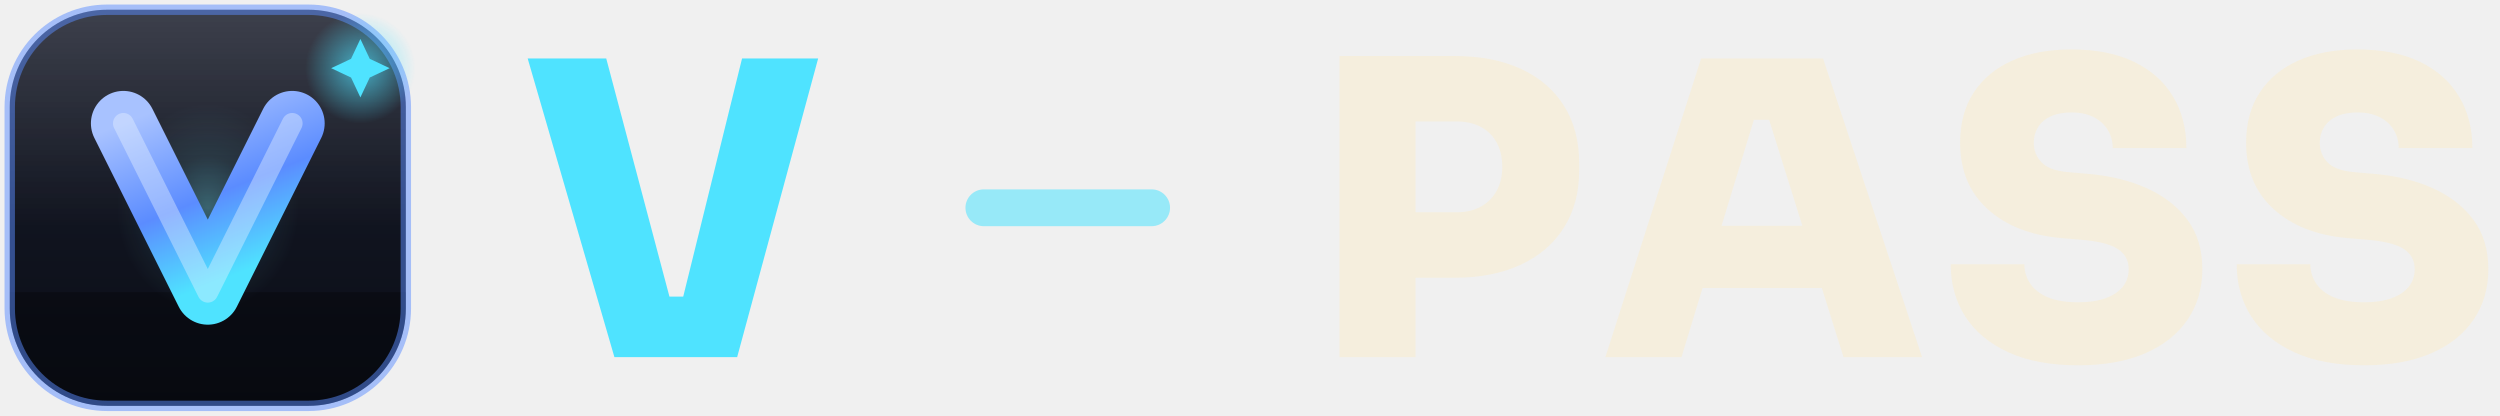
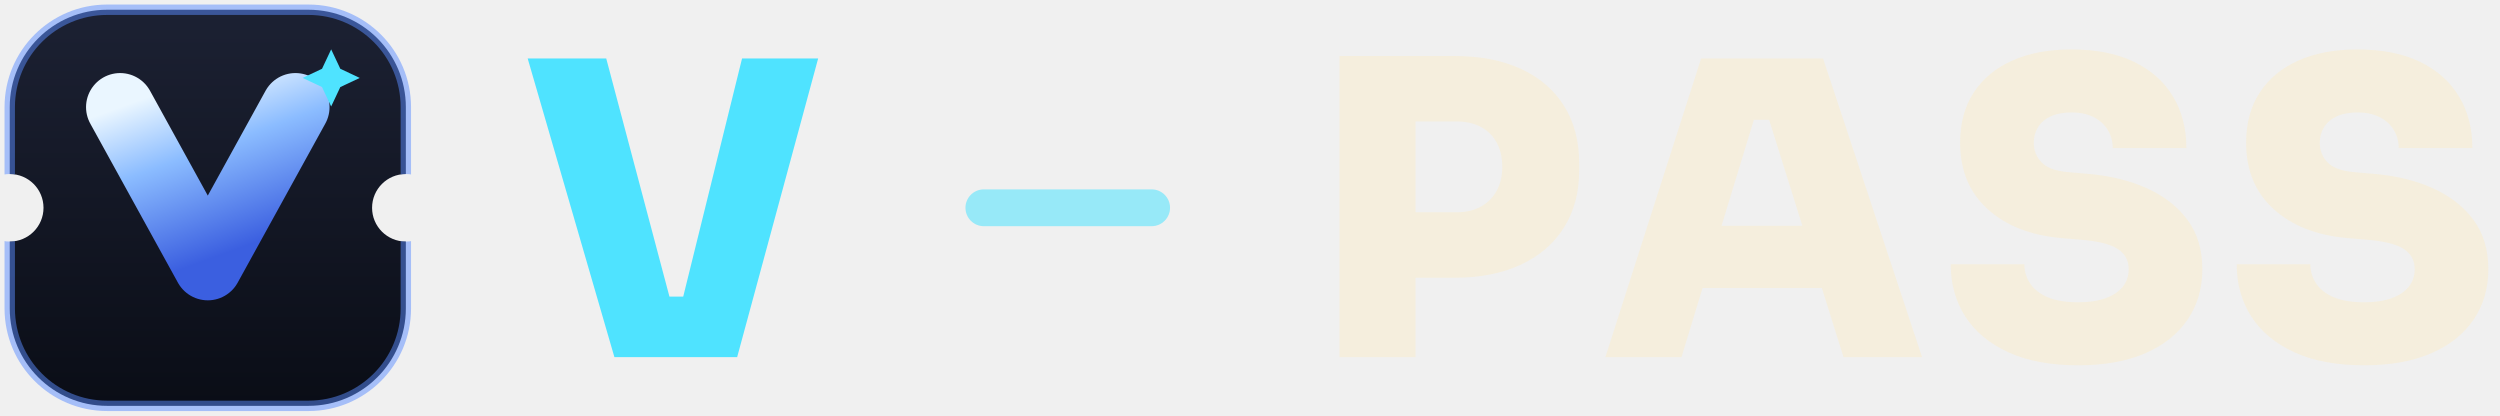
<svg xmlns="http://www.w3.org/2000/svg" viewBox="0 0 385 64" width="385" height="64" role="img" aria-label="V-Pass">
  <defs>
    <linearGradient id="lk-badge" x1="0" y1="0" x2="0" y2="1">
-       <stop offset="0" stop-color="#181c2a" />
+       <stop offset="0" stop-color="#1c2133" />
      <stop offset="1" stop-color="#0a0d16" />
    </linearGradient>
-     <linearGradient id="lk-sheen" x1="0" y1="0" x2="0" y2="1">
-       <stop offset="0" stop-color="#ffffff" stop-opacity="0.16" />
-       <stop offset="0.55" stop-color="#ffffff" stop-opacity="0" />
+     <linearGradient id="lk-v" x1="0" y1="0" x2="0.4" y2="1">
+       <stop offset="0" stop-color="#eaf6ff" />
+       <stop offset="0.4" stop-color="#8bbcff" />
+       <stop offset="1" stop-color="#3b5fe0" />
    </linearGradient>
-     <linearGradient id="lk-v" x1="0" y1="0" x2="0.4" y2="1">
-       <stop offset="0" stop-color="#a8c2ff" />
-       <stop offset="0.55" stop-color="#5b8cff" />
-       <stop offset="1" stop-color="#4fe3ff" />
-     </linearGradient>
-     <radialGradient id="lk-halo">
-       <stop offset="0" stop-color="#4fe3ff" stop-opacity="0.7" />
-       <stop offset="1" stop-color="#4fe3ff" stop-opacity="0" />
-     </radialGradient>
-     <radialGradient id="lk-aperture">
-       <stop offset="0" stop-color="#7ff0ff" stop-opacity="0.35" />
-       <stop offset="0.5" stop-color="#7ff0ff" stop-opacity="0.1" />
-       <stop offset="1" stop-color="#7ff0ff" stop-opacity="0" />
-     </radialGradient>
-     <clipPath id="lk-clip">
-       <rect x="1.5" y="1.5" width="61" height="61" rx="15" />
-     </clipPath>
+     <mask id="lk-m" maskUnits="userSpaceOnUse" x="0" y="0" width="64" height="64">
+       <rect width="64" height="64" fill="#fff" />
+       <circle cx="1.5" cy="32" r="5.2" fill="#000" />
+       <circle cx="62.5" cy="32" r="5.2" fill="#000" />
+     </mask>
  </defs>
-   <rect x="1.5" y="1.5" width="61" height="61" rx="15" fill="url(#lk-badge)" />
-   <g clip-path="url(#lk-clip)">
-     <rect x="1.5" y="1.5" width="61" height="61" rx="15" fill="url(#lk-sheen)" />
-     <rect x="1.5" y="45" width="61" height="17.5" fill="#000000" opacity="0.3" />
-   </g>
-   <rect x="1.5" y="1.5" width="61" height="61" rx="15" fill="none" stroke="#5b8cff" stroke-opacity="0.5" stroke-width="1.6" />
-   <ellipse cx="32" cy="32" rx="14" ry="16" fill="url(#lk-aperture)" />
-   <circle cx="55.5" cy="10.5" r="8.5" fill="url(#lk-halo)" />
-   <path d="M19 19 L32 45 L45 19" fill="none" stroke-linecap="round" stroke-linejoin="round" stroke="url(#lk-v)" stroke-width="10" />
-   <path d="M19 19 L32 45 L45 19" fill="none" stroke-linecap="round" stroke-linejoin="round" stroke="#eaf4ff" stroke-opacity="0.4" stroke-width="3.2" />
-   <path d="M55.5 6 L56.94 9.06 L60 10.5 L56.94 11.94 L55.5 15 L54.06 11.94 L51 10.5 L54.06 9.06 Z" fill="#4fe3ff" />
+   <rect x="1.5" y="1.5" width="61" height="61" rx="15" fill="url(#lk-badge)" mask="url(#lk-m)" />
+   <rect x="1.5" y="1.5" width="61" height="61" rx="15" fill="none" stroke="#5b8cff" stroke-opacity="0.5" stroke-width="1.6" mask="url(#lk-m)" />
+   <path d="M18.5 16.5 L32 41 L45.5 16.5" fill="none" stroke-linecap="round" stroke-linejoin="round" stroke="url(#lk-v)" stroke-width="10.5" />
+   <path d="M51 7.6 L52.408 10.592 L55.4 12 L52.408 13.408 L51 16.4 L49.592 13.408 L46.6 12 L49.592 10.592 Z" fill="#4fe3ff" />
  <g transform="translate(80 9) scale(0.06301)">
    <path d="M232 730 20 0H212L371 599L336 582H432L396 599L544 0H730L532 730Z" fill="#4fe3ff" />
    <path d="M2170 536V376H2290Q2324 376 2349 362.5Q2374 349 2388 324Q2402 299 2402 265Q2402 230 2388 205Q2374 180 2349 167Q2324 154 2290 154H2170V-6H2285Q2379 -6 2447.5 25.5Q2516 57 2553 116Q2590 175 2590 257V273Q2590 354 2553 413Q2516 472 2447.5 504Q2379 536 2285 536ZM2004 730V-6H2190V730Z" fill="#f5eedd" />
    <path d="M2654 730 2888 0H3186L3428 730H3236L3048 130L3101 150H2969L3023 130L2840 730ZM2845 561 2901 409H3178L3234 561Z" fill="#f5eedd" />
    <path d="M3810 750Q3708 750 3638.5 718Q3569 686 3533.5 630.5Q3498 575 3498 503H3678Q3678 529 3692.5 550.5Q3707 572 3736 584Q3765 596 3810 596Q3849 596 3876.5 586Q3904 576 3918.5 558Q3933 540 3933 515Q3933 483 3906 465.5Q3879 448 3815 443L3768 439Q3655 429 3588 368Q3521 307 3521 206Q3521 134 3554.5 83Q3588 32 3649 5Q3710 -22 3793 -22Q3883 -22 3945.5 8Q4008 38 4041 92.5Q4074 147 4074 219H3894Q3894 195 3882 175Q3870 155 3847.5 143.5Q3825 132 3793 132Q3763 132 3742.5 141.5Q3722 151 3711.5 168Q3701 185 3701 206Q3701 234 3720 254Q3739 274 3786 278L3833 282Q3915 289 3978 317.5Q4041 346 4077 395Q4113 444 4113 515Q4113 586 4076.5 639Q4040 692 3972.5 721Q3905 750 3810 750Z" fill="#f5eedd" />
    <path d="M4509 750Q4407 750 4337.5 718Q4268 686 4232.5 630.5Q4197 575 4197 503H4377Q4377 529 4391.5 550.5Q4406 572 4435 584Q4464 596 4509 596Q4548 596 4575.5 586Q4603 576 4617.5 558Q4632 540 4632 515Q4632 483 4605 465.5Q4578 448 4514 443L4467 439Q4354 429 4287 368Q4220 307 4220 206Q4220 134 4253.5 83Q4287 32 4348 5Q4409 -22 4492 -22Q4582 -22 4644.5 8Q4707 38 4740 92.5Q4773 147 4773 219H4593Q4593 195 4581 175Q4569 155 4546.5 143.5Q4524 132 4492 132Q4462 132 4441.5 141.5Q4421 151 4410.5 168Q4400 185 4400 206Q4400 234 4419 254Q4438 274 4485 278L4532 282Q4614 289 4677 317.5Q4740 346 4776 395Q4812 444 4812 515Q4812 586 4775.5 639Q4739 692 4671.5 721Q4604 750 4509 750Z" fill="#f5eedd" />
    <rect x="1090" y="320" width="500" height="90" rx="45" fill="#4fe3ff" opacity="0.55" />
  </g>
</svg>
